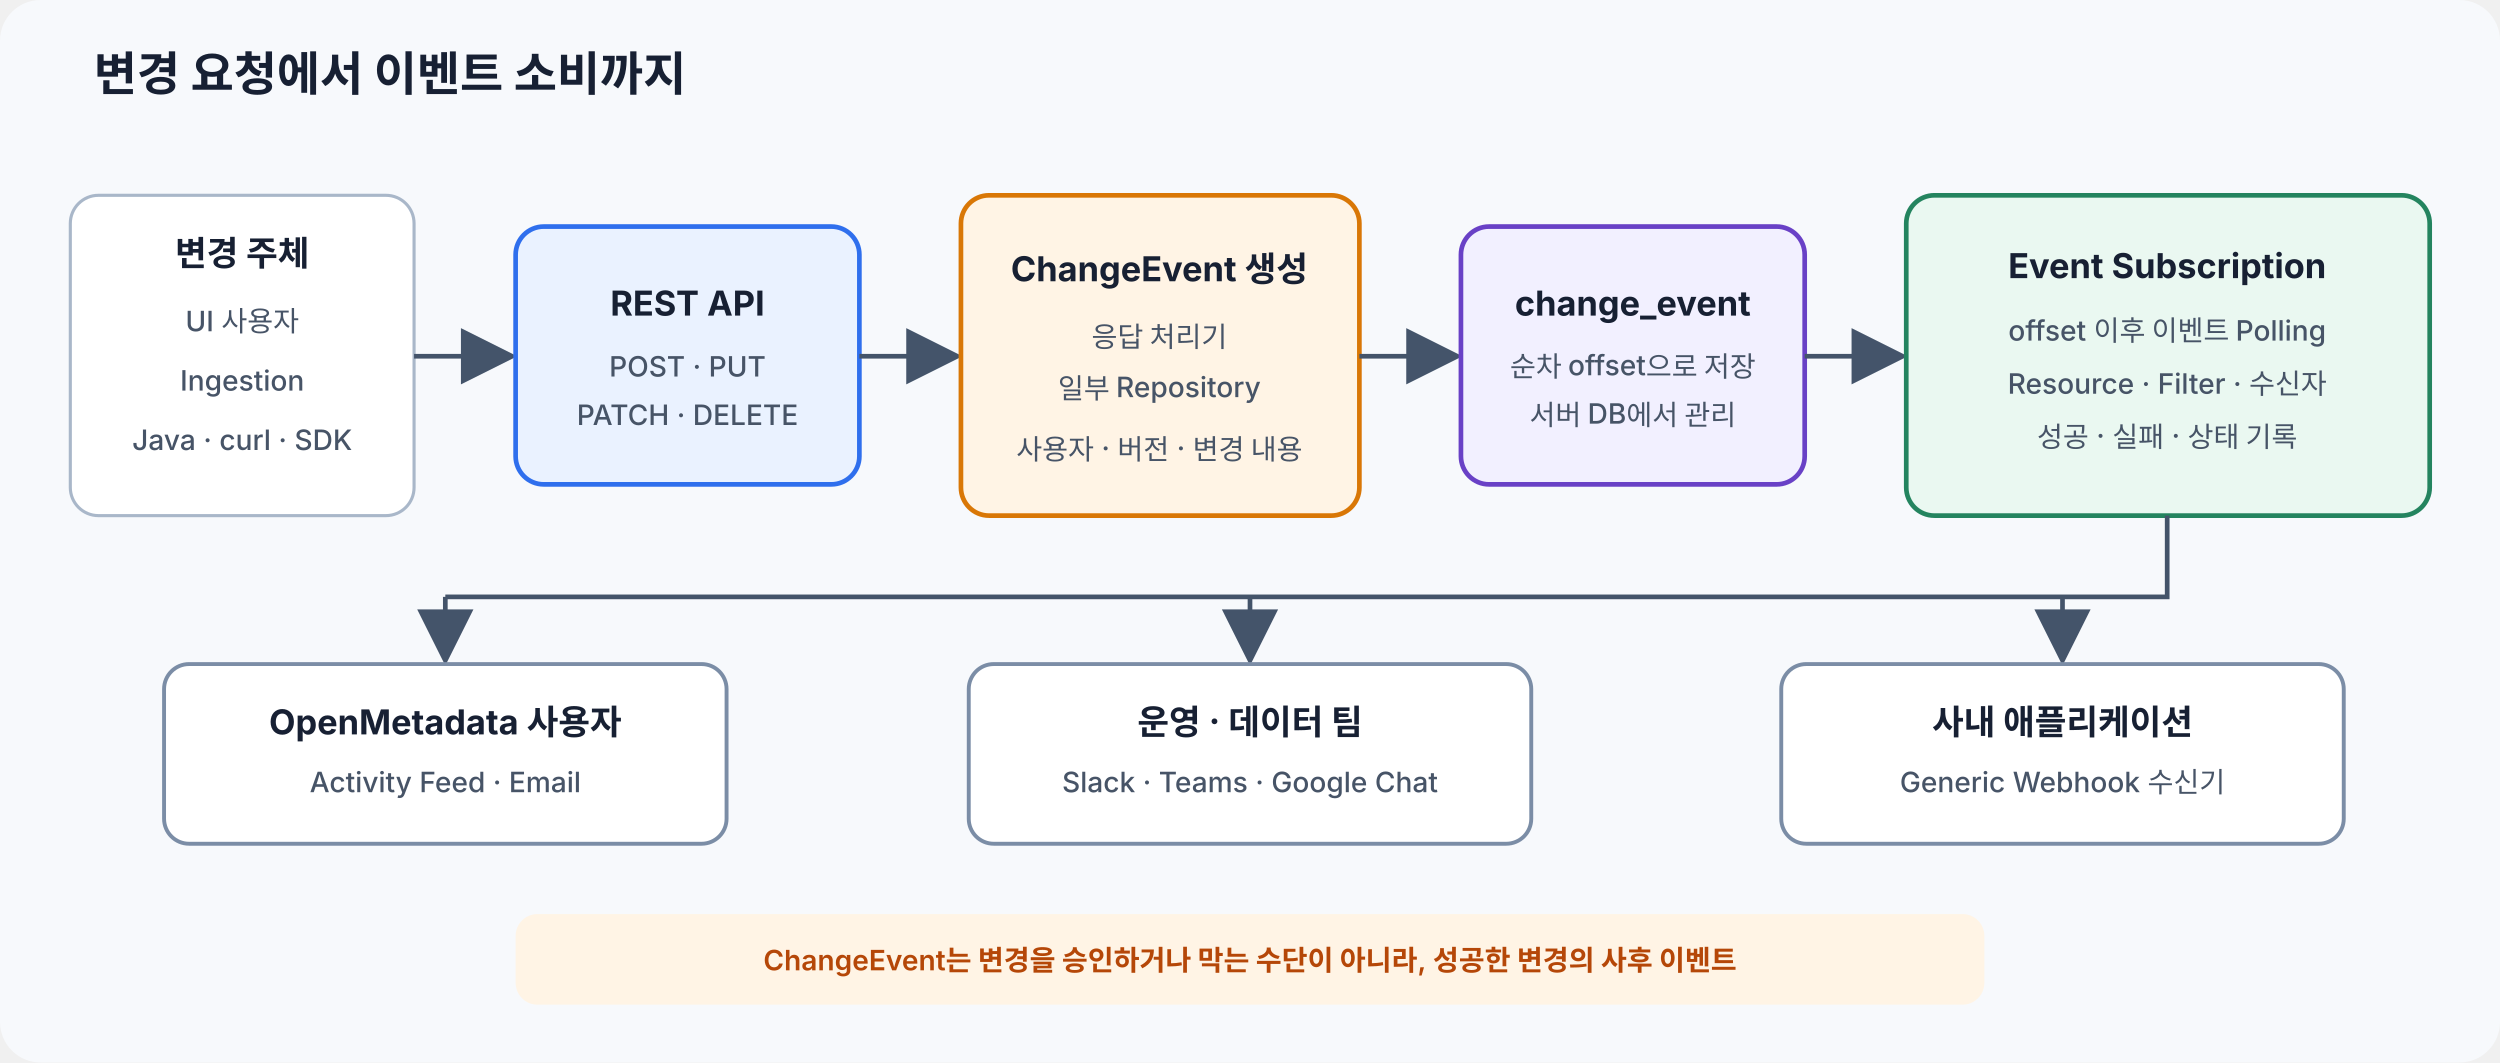
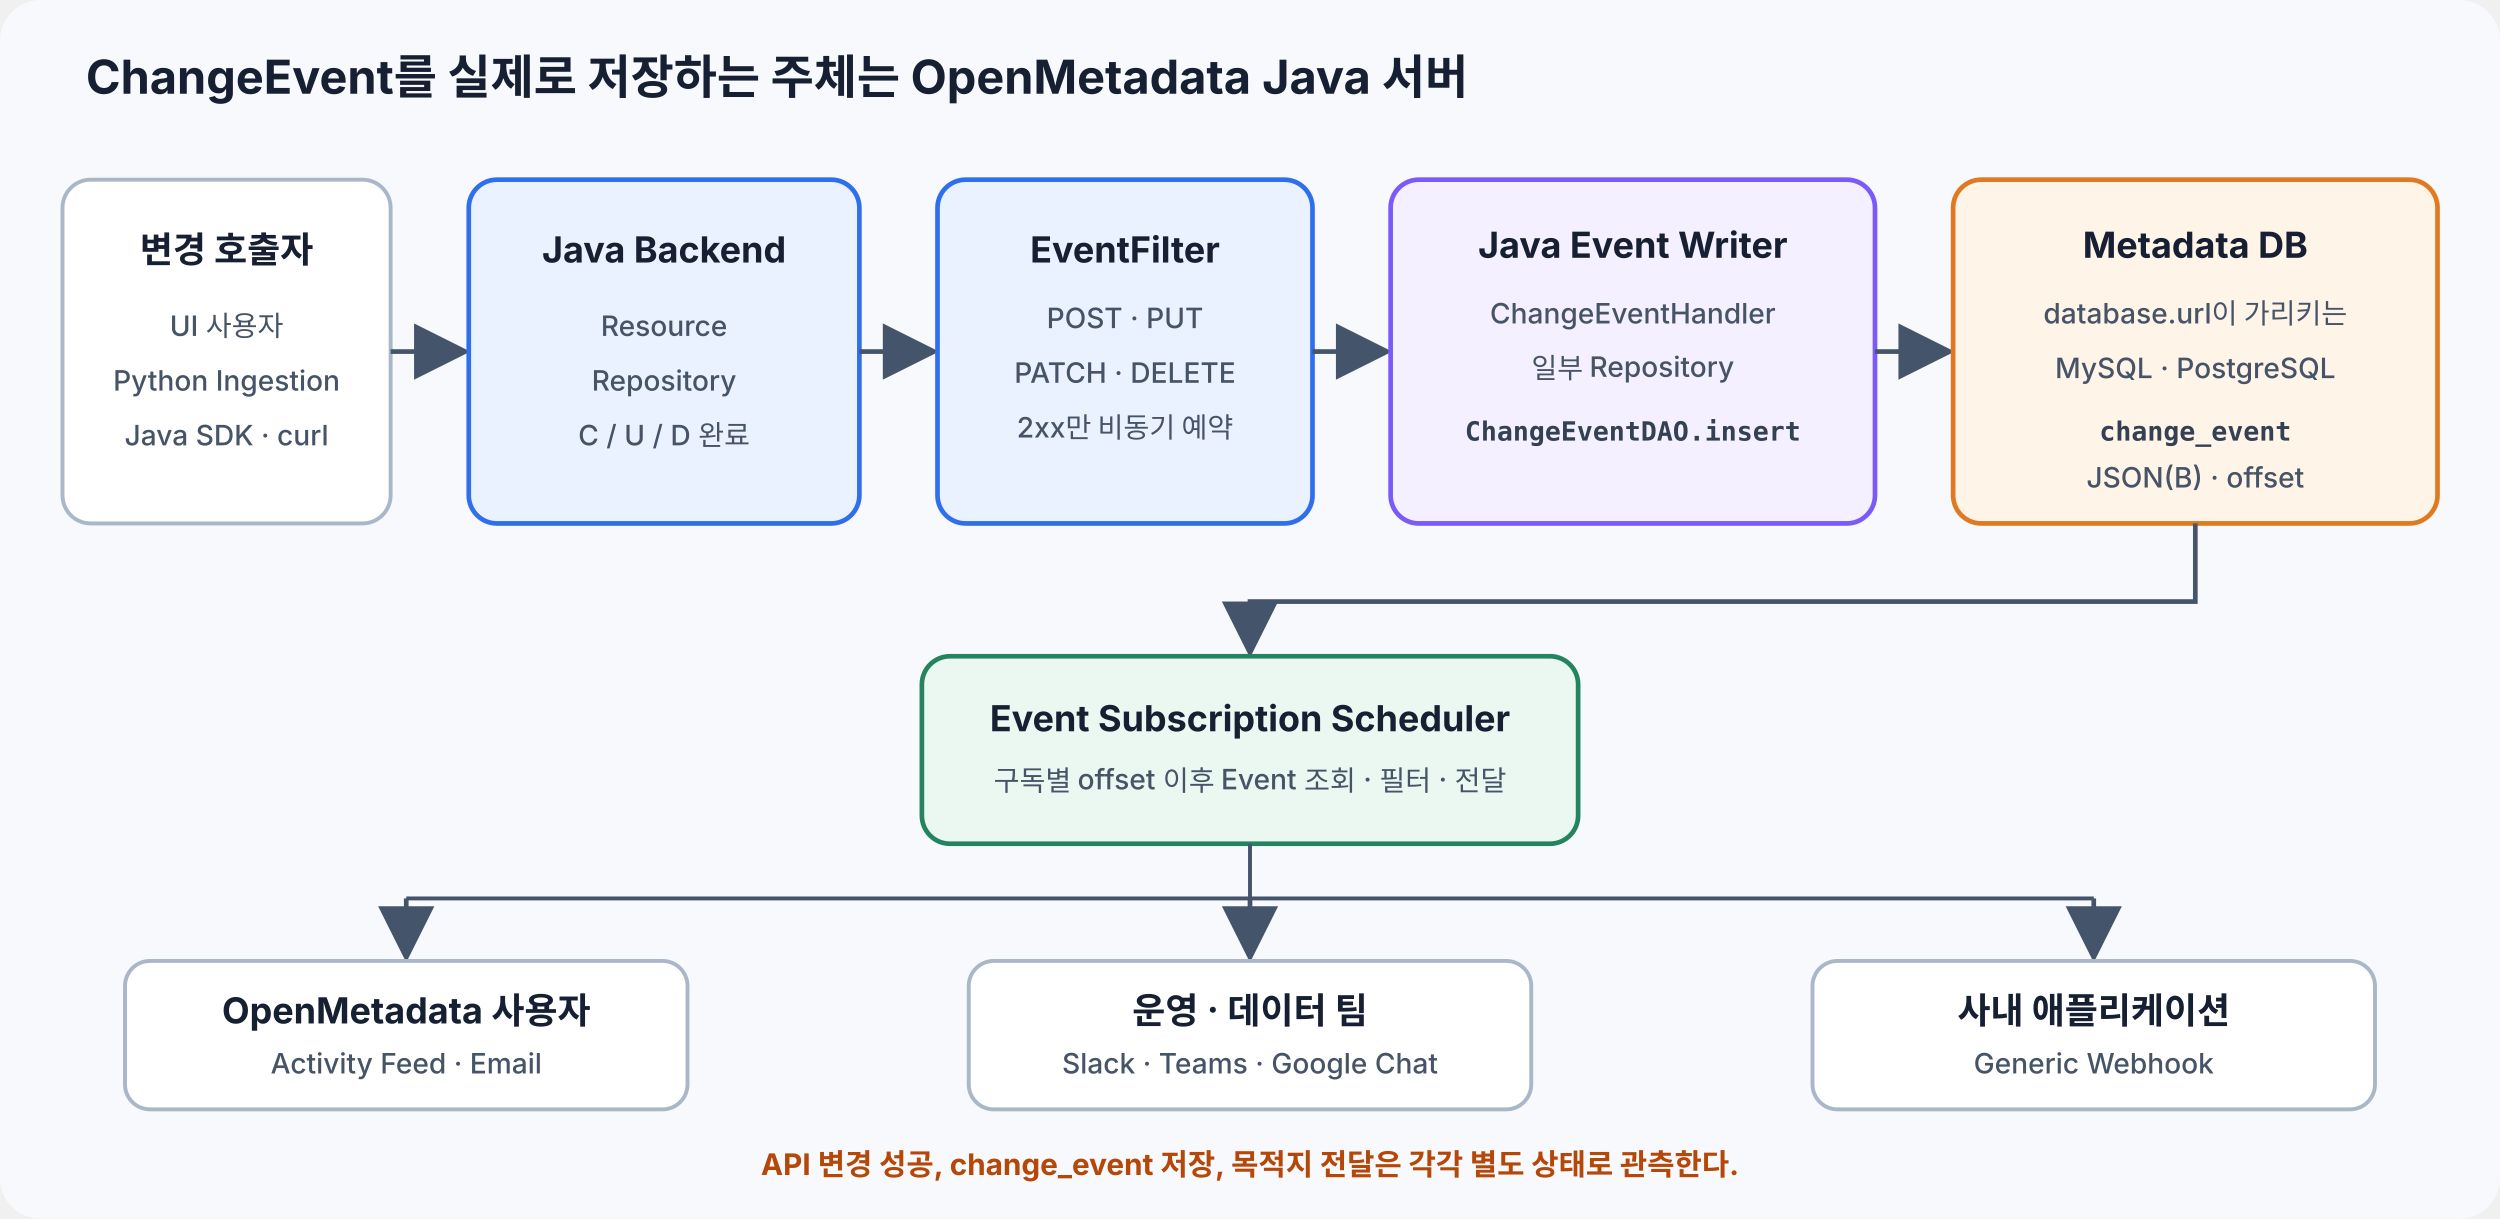
- <svg xmlns="http://www.w3.org/2000/svg" width="1600" height="680" viewBox="0 0 1600 680" role="img" aria-labelledby="title desc">
+ <svg xmlns="http://www.w3.org/2000/svg" width="1600" height="780" viewBox="0 0 1600 780" role="img" aria-labelledby="title desc">
  <defs>
    <marker id="arrow" markerWidth="12" markerHeight="12" refX="10" refY="6" orient="auto">
      <path d="M0,0 L12,6 L0,12 Z" fill="#44546A" />
    </marker>
    <style>
      .bg { fill:#F7F9FC; }
-       .box { fill:#FFFFFF; stroke:#A9B7C9; stroke-width:2; rx:18; }
-       .api { fill:#EAF2FF; stroke:#2F6FED; stroke-width:3; rx:18; }
-       .event { fill:#FFF4E5; stroke:#D97706; stroke-width:3; rx:18; }
-       .store { fill:#F2F0FF; stroke:#6941C6; stroke-width:3; rx:18; }
-       .sub { fill:#EAF8F1; stroke:#24845F; stroke-width:3; rx:18; }
-       .dest { fill:#FFFFFF; stroke:#7B8DA6; stroke-width:2.5; rx:16; }
+       .client { fill:#FFFFFF; stroke:#A9B7C9; stroke-width:2.5; }
+       .server { fill:#EAF2FF; stroke:#2F6FED; stroke-width:3; }
+       .handler { fill:#F4F0FF; stroke:#7A5AF8; stroke-width:3; }
+       .db { fill:#FFF4E8; stroke:#E07A21; stroke-width:3; }
+       .subscription { fill:#EAF8F1; stroke:#24845F; stroke-width:3; }
+       .destination { fill:#FFFFFF; stroke:#A9B7C9; stroke-width:2.5; }
      .line { stroke:#44546A; stroke-width:3; fill:none; marker-end:url(#arrow); }
-       .branch { stroke:#44546A; stroke-width:3; fill:none; }
+       .branch { stroke:#44546A; stroke-width:2.5; fill:none; }
      .title { font:700 30px -apple-system,BlinkMacSystemFont,"Segoe UI","Noto Sans KR",sans-serif; fill:#172033; }
-       .label { font:700 22px -apple-system,BlinkMacSystemFont,"Segoe UI","Noto Sans KR",sans-serif; fill:#172033; }
+       .label { font:700 23px -apple-system,BlinkMacSystemFont,"Segoe UI","Noto Sans KR",sans-serif; fill:#172033; }
      .small { font:500 18px -apple-system,BlinkMacSystemFont,"Segoe UI","Noto Sans KR",sans-serif; fill:#475467; }
-       .note { font:600 18px -apple-system,BlinkMacSystemFont,"Segoe UI","Noto Sans KR",sans-serif; fill:#B54708; }
+       .code { font:600 17px ui-monospace,SFMono-Regular,Menlo,Consolas,monospace; fill:#344054; }
+       .note { font:650 19px -apple-system,BlinkMacSystemFont,"Segoe UI","Noto Sans KR",sans-serif; fill:#B54708; }
    </style>
  </defs>
-   <rect class="bg" width="1600" height="680" rx="26" />
-   <text class="title" x="60" y="58">변경 요청에서 이벤트 소비까지</text>
-   <rect class="box" x="45" y="125" width="220" height="205" />
-   <text class="label" x="155" y="170" text-anchor="middle">변경 주체</text>
-   <text class="small" x="155" y="212" text-anchor="middle">UI 사용자</text>
-   <text class="small" x="155" y="250" text-anchor="middle">Ingestion</text>
-   <text class="small" x="155" y="288" text-anchor="middle">Java · curl · SDK</text>
-   <path class="line" d="M265 228 H325" />
-   <rect class="api" x="330" y="145" width="220" height="165" />
-   <text class="label" x="440" y="202" text-anchor="middle">REST API</text>
-   <text class="small" x="440" y="241" text-anchor="middle">POST · PUT</text>
-   <text class="small" x="440" y="272" text-anchor="middle">PATCH · DELETE</text>
-   <path class="line" d="M550 228 H610" />
-   <rect class="event" x="615" y="125" width="255" height="205" />
-   <text class="label" x="742" y="180" text-anchor="middle">ChangeEvent 생성</text>
-   <text class="small" x="742" y="222" text-anchor="middle">응답 처리기</text>
-   <text class="small" x="742" y="255" text-anchor="middle">일부 Repository</text>
-   <text class="small" x="742" y="294" text-anchor="middle">사용자 · 버전 · 변경 내용</text>
-   <path class="line" d="M870 228 H930" />
-   <rect class="store" x="935" y="145" width="220" height="165" />
-   <text class="label" x="1045" y="202" text-anchor="middle">change_event</text>
-   <text class="small" x="1045" y="241" text-anchor="middle">순차 offset으로 저장</text>
-   <text class="small" x="1045" y="272" text-anchor="middle">서버 DB에서 관리</text>
-   <path class="line" d="M1155 228 H1215" />
-   <rect class="sub" x="1220" y="125" width="335" height="205" />
-   <text class="label" x="1387" y="178" text-anchor="middle">Event Subscription</text>
-   <text class="small" x="1387" y="218" text-anchor="middle">offset 이후 이벤트 Polling</text>
-   <text class="small" x="1387" y="252" text-anchor="middle">Resource · Filter · 수신자</text>
-   <text class="small" x="1387" y="286" text-anchor="middle">성공 · 실패 · 상태 기록</text>
-   <path class="branch" d="M1387 330 V382 H285" />
-   <path class="line" d="M285 382 V420" />
-   <path class="line" d="M800 382 V420" />
-   <path class="line" d="M1320 382 V420" />
-   <rect class="dest" x="105" y="425" width="360" height="115" />
-   <text class="label" x="285" y="470" text-anchor="middle">OpenMetadata 사용자</text>
-   <text class="small" x="285" y="507" text-anchor="middle">Activity Feed · Email</text>
-   <rect class="dest" x="620" y="425" width="360" height="115" />
-   <text class="label" x="800" y="470" text-anchor="middle">운영 · 데이터 팀</text>
-   <text class="small" x="800" y="507" text-anchor="middle">Slack · Teams · Google Chat</text>
-   <rect class="dest" x="1140" y="425" width="360" height="115" />
-   <text class="label" x="1320" y="470" text-anchor="middle">사내 애플리케이션</text>
-   <text class="small" x="1320" y="507" text-anchor="middle">Generic Webhook 수신기</text>
-   <rect x="330" y="585" width="940" height="58" rx="14" fill="#FFF4E5" />
-   <text class="note" x="800" y="621" text-anchor="middle">ChangeEvent는 변경을 승인하거나 막는 수단이 아니라, 성공한 변경의 사후 이벤트</text>
+   <rect class="bg" width="1600" height="780" rx="26" />
+   <text class="title" x="55" y="60">ChangeEvent를 실제로 저장하는 주체는 OpenMetadata Java 서버</text>
+   <rect class="client" x="40" y="115" width="210" height="220" rx="18" />
+   <text class="label" x="145" y="168" text-anchor="middle">변경 호출자</text>
+   <text class="small" x="145" y="215" text-anchor="middle">UI 사용자</text>
+   <text class="small" x="145" y="250" text-anchor="middle">Python Ingestion</text>
+   <text class="small" x="145" y="285" text-anchor="middle">Java SDK · curl</text>
+   <path class="line" d="M250 225 H295" />
+   <rect class="server" x="300" y="115" width="250" height="220" rx="18" />
+   <text class="label" x="425" y="168" text-anchor="middle">Java Backend</text>
+   <text class="small" x="425" y="215" text-anchor="middle">Resource</text>
+   <text class="small" x="425" y="250" text-anchor="middle">Repository</text>
+   <text class="small" x="425" y="285" text-anchor="middle">C / U / D 완료</text>
+   <path class="line" d="M550 225 H595" />
+   <rect class="server" x="600" y="115" width="240" height="220" rx="18" />
+   <text class="label" x="720" y="168" text-anchor="middle">EventFilter</text>
+   <text class="small" x="720" y="210" text-anchor="middle">POST · PUT</text>
+   <text class="small" x="720" y="245" text-anchor="middle">PATCH · DELETE</text>
+   <text class="small" x="720" y="280" text-anchor="middle">2xx만 비동기 예약</text>
+   <path class="line" d="M840 225 H885" />
+   <rect class="handler" x="890" y="115" width="310" height="220" rx="18" />
+   <text class="label" x="1045" y="165" text-anchor="middle">Java Event Writer</text>
+   <text class="small" x="1045" y="207" text-anchor="middle">ChangeEventHandler</text>
+   <text class="small" x="1045" y="242" text-anchor="middle">일부 Repository</text>
+   <text class="code" x="1045" y="282" text-anchor="middle">ChangeEventDAO.insert</text>
+   <path class="line" d="M1200 225 H1245" />
+   <rect class="db" x="1250" y="115" width="310" height="220" rx="18" />
+   <text class="label" x="1405" y="165" text-anchor="middle">Metadata DB</text>
+   <text class="small" x="1405" y="207" text-anchor="middle">database.url이 가리키는</text>
+   <text class="small" x="1405" y="242" text-anchor="middle">MySQL · PostgreSQL</text>
+   <text class="code" x="1405" y="282" text-anchor="middle">change_event</text>
+   <text class="small" x="1405" y="312" text-anchor="middle">JSON(B) · offset</text>
+   <path class="line" d="M1405 335 V385 H800 V415" />
+   <rect class="subscription" x="590" y="420" width="420" height="120" rx="18" />
+   <text class="label" x="800" y="468" text-anchor="middle">Event Subscription Scheduler</text>
+   <text class="small" x="800" y="506" text-anchor="middle">구독별 offset 이후 Event 조회 · 필터 · 전달</text>
+   <path class="branch" d="M800 540 V575 H260" />
+   <path class="branch" d="M800 575 H1340" />
+   <path class="line" d="M260 575 V610" />
+   <path class="line" d="M800 575 V610" />
+   <path class="line" d="M1340 575 V610" />
+   <rect class="destination" x="80" y="615" width="360" height="95" rx="16" />
+   <text class="label" x="260" y="655" text-anchor="middle">OpenMetadata 사용자</text>
+   <text class="small" x="260" y="687" text-anchor="middle">Activity Feed · Email</text>
+   <rect class="destination" x="620" y="615" width="360" height="95" rx="16" />
+   <text class="label" x="800" y="655" text-anchor="middle">운영 · 데이터 팀</text>
+   <text class="small" x="800" y="687" text-anchor="middle">Slack · Teams · Google Chat</text>
+   <rect class="destination" x="1160" y="615" width="360" height="95" rx="16" />
+   <text class="label" x="1340" y="655" text-anchor="middle">사내 애플리케이션</text>
+   <text class="small" x="1340" y="687" text-anchor="middle">Generic Webhook</text>
+   <text class="note" x="800" y="752" text-anchor="middle">API 변경 성공, change_event 저장, 목적지 전달은 각각 별도 상태로 관측한다.</text>
</svg>
